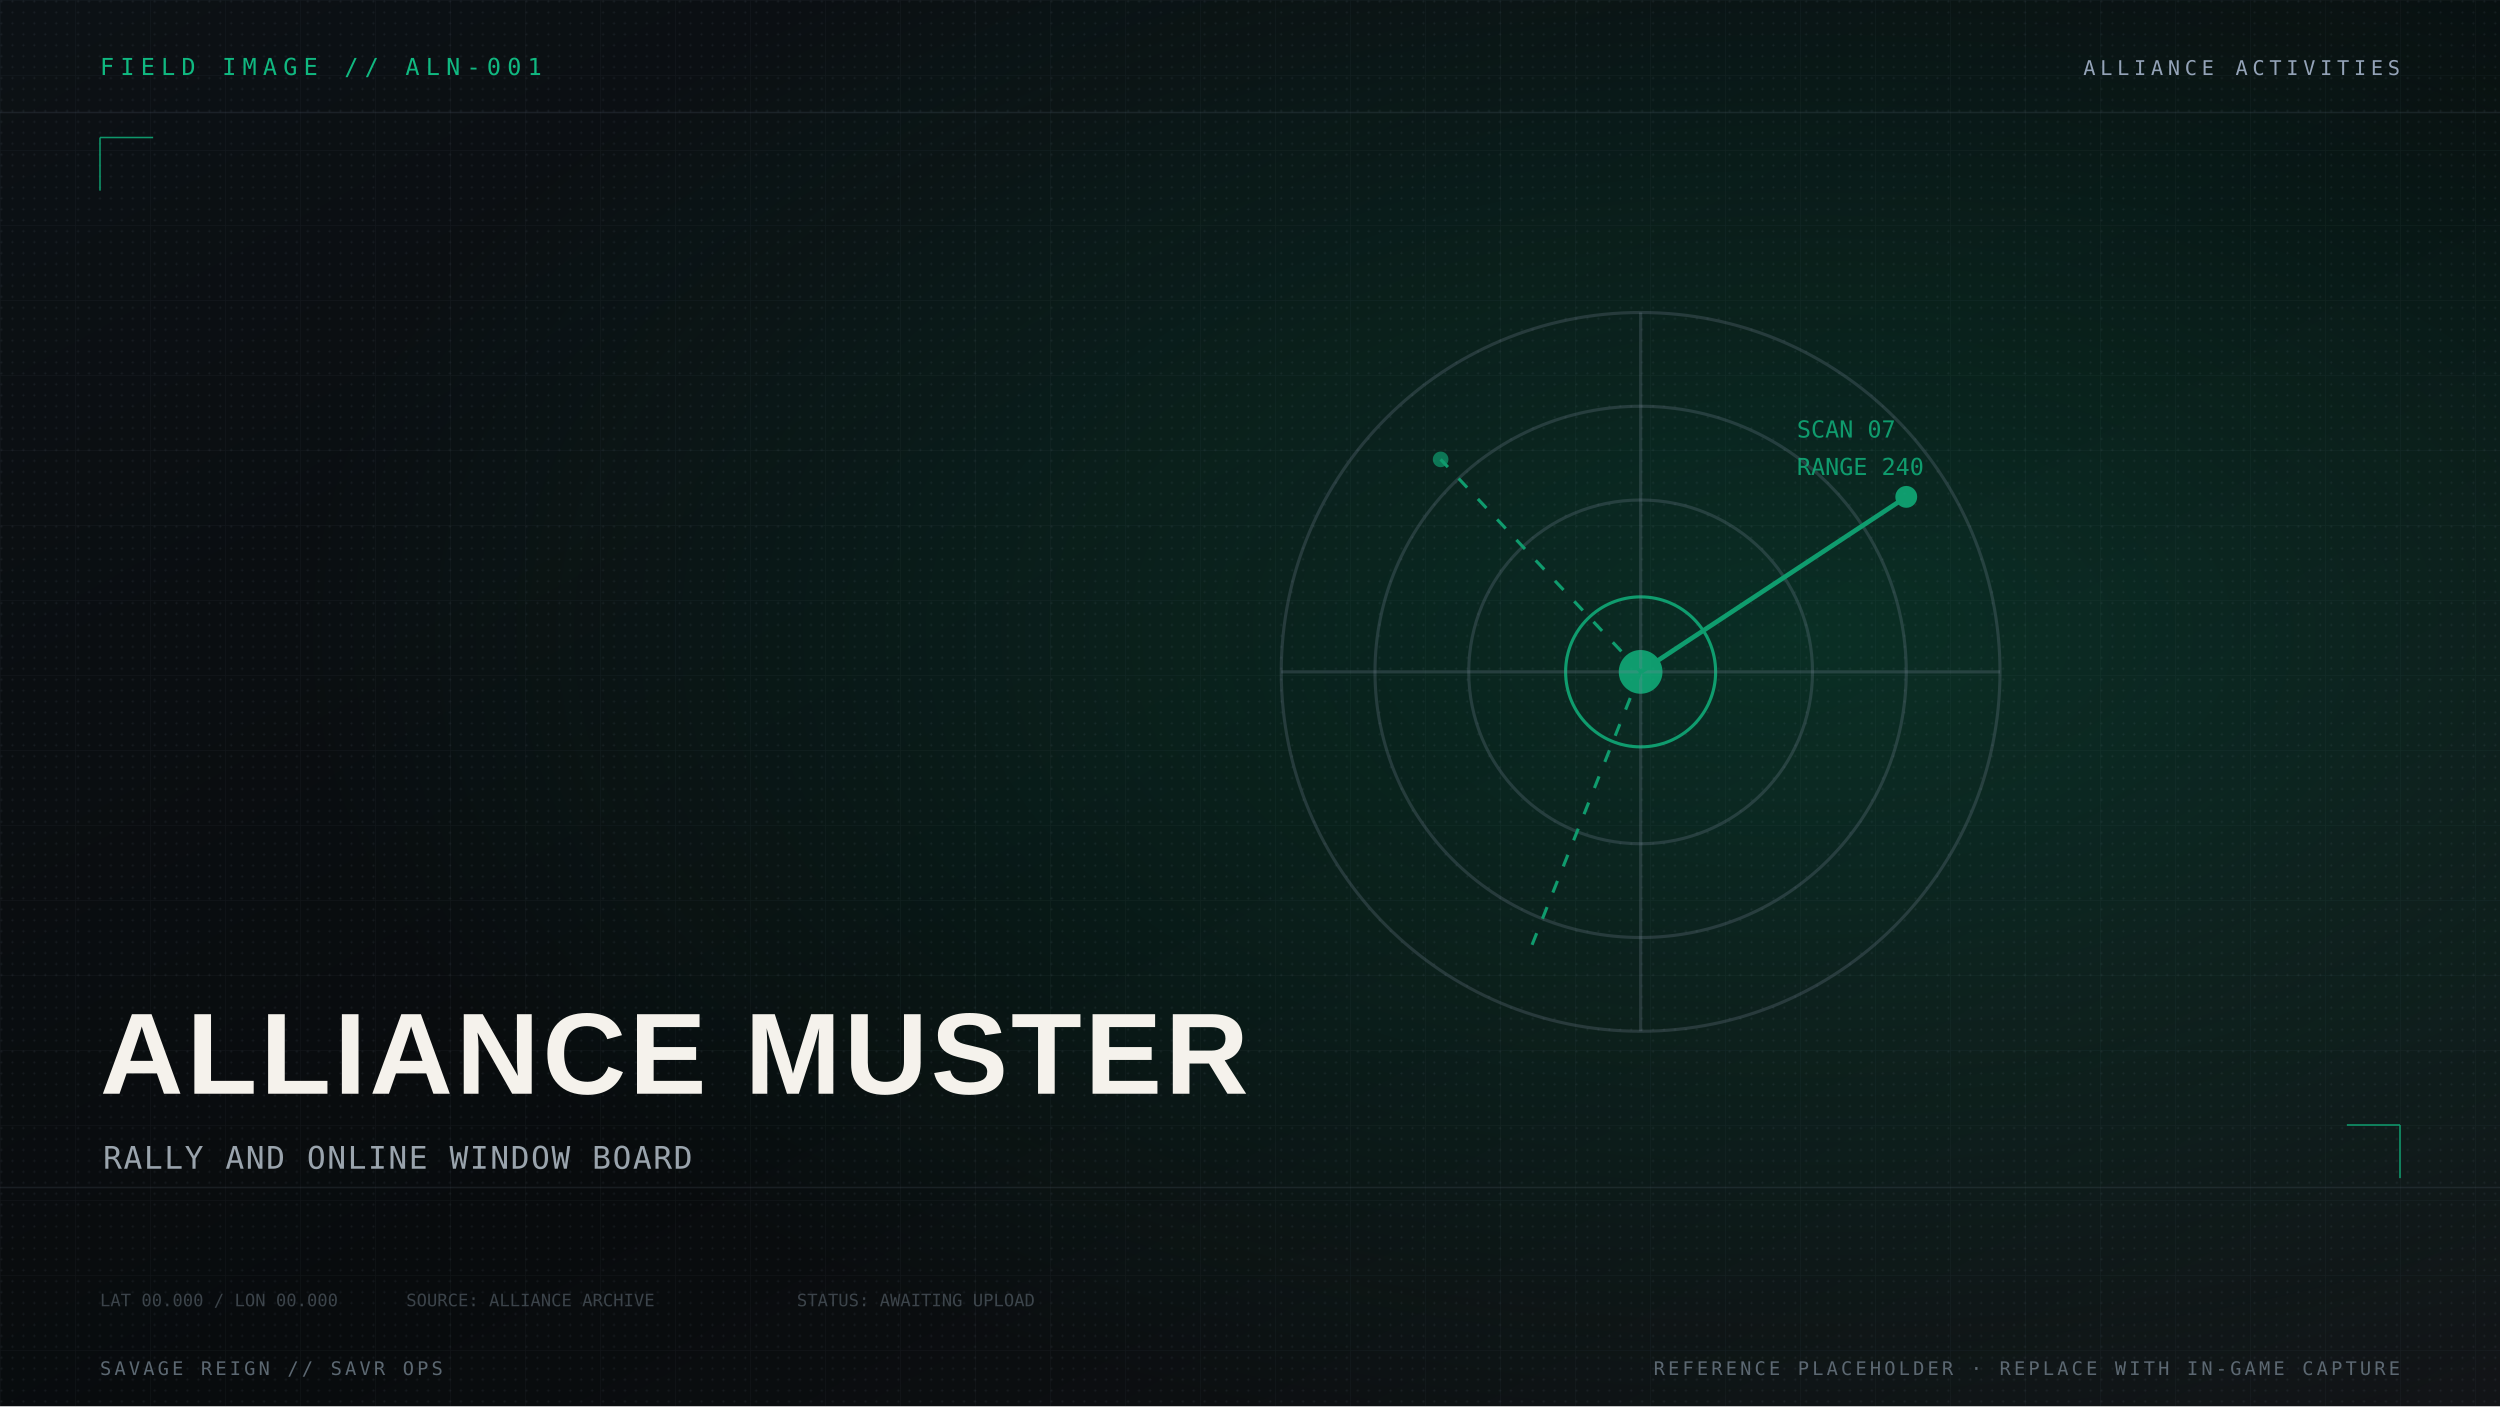
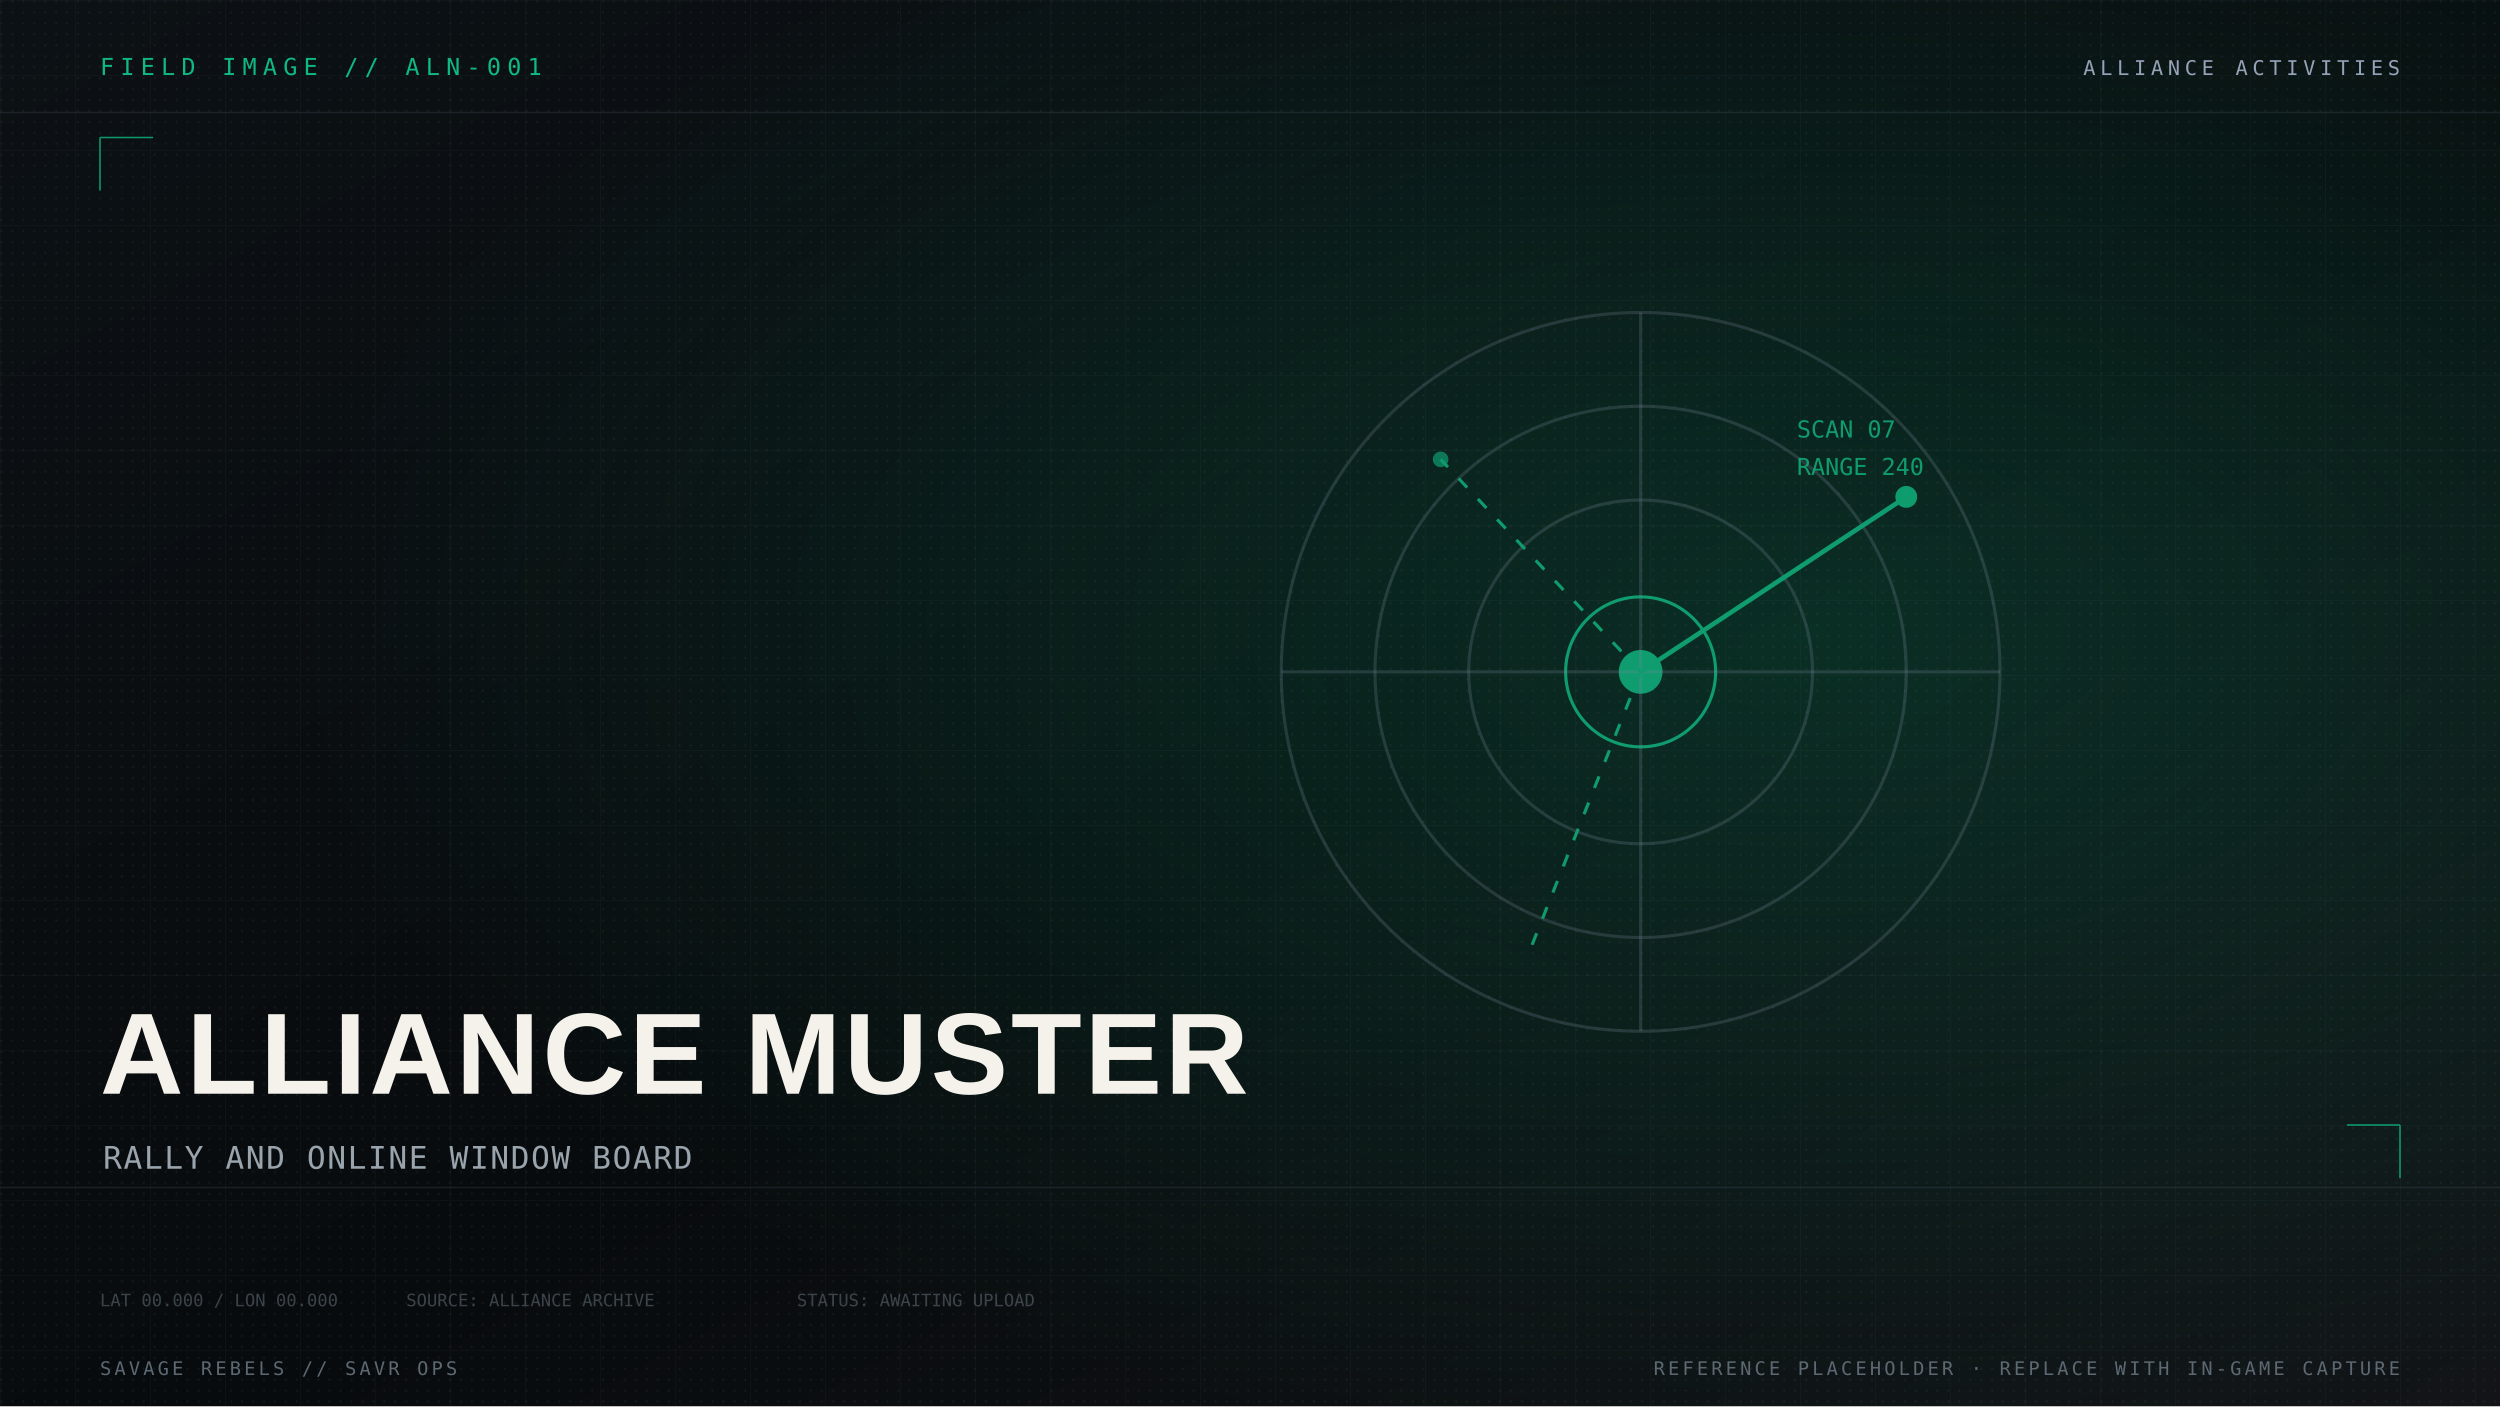
<svg xmlns="http://www.w3.org/2000/svg" width="1600" height="900" viewBox="0 0 1600 900">
  <defs>
    <linearGradient id="bg" x1="0" y1="0" x2="1" y2="1">
      <stop offset="0" stop-color="#0c1115" />
      <stop offset="0.55" stop-color="#080b0d" />
      <stop offset="1" stop-color="#121417" />
    </linearGradient>
    <radialGradient id="glow" cx="0.72" cy="0.45" r="0.6">
      <stop offset="0" stop-color="#10b981" stop-opacity="0.20" />
      <stop offset="1" stop-color="#10b981" stop-opacity="0" />
    </radialGradient>
    <pattern id="grid" width="48" height="48" patternUnits="userSpaceOnUse">
      <path d="M48 0H0V48" fill="none" stroke="#94a3b8" stroke-opacity="0.055" stroke-width="1" />
    </pattern>
    <pattern id="noise" width="7" height="7" patternUnits="userSpaceOnUse">
      <circle cx="1" cy="1" r="0.7" fill="#94a3b8" opacity="0.09" />
    </pattern>
  </defs>
  <rect width="1600" height="900" fill="url(#bg)" />
  <rect width="1600" height="900" fill="url(#grid)" />
  <rect width="1600" height="900" fill="url(#glow)" />
  <rect width="1600" height="900" fill="url(#noise)" />
  <path d="M0 72H1600" stroke="#94a3b8" stroke-opacity="0.12" />
  <path d="M0 760H1600" stroke="#94a3b8" stroke-opacity="0.12" />
  <g font-family="'Arial Narrow', Arial, sans-serif">
    <text x="64" y="48" fill="#10b981" font-family="monospace" font-size="15" letter-spacing="4">FIELD IMAGE // ALN-001</text>
    <text x="1536" y="48" fill="#94a3b8" font-family="monospace" font-size="13" letter-spacing="3" text-anchor="end">ALLIANCE ACTIVITIES</text>
    <text x="64" y="700" fill="#f5f2ec" font-size="74" font-weight="700" letter-spacing="2">ALLIANCE MUSTER</text>
    <text x="66" y="748" fill="#9aa4ad" font-family="monospace" font-size="20" letter-spacing="1">RALLY AND ONLINE WINDOW BOARD</text>
    <text x="1536" y="880" fill="#5c6872" font-family="monospace" font-size="12" letter-spacing="2" text-anchor="end">REFERENCE PLACEHOLDER · REPLACE WITH IN-GAME CAPTURE</text>
-     <text x="64" y="880" fill="#5c6872" font-family="monospace" font-size="12" letter-spacing="2">SAVAGE REIGN // SAVR OPS</text>
+     <text x="64" y="880" fill="#5c6872" font-family="monospace" font-size="12" letter-spacing="2">SAVAGE REBELS // SAVR OPS</text>
  </g>
  <g stroke="#10b981" stroke-opacity="0.8">
    <path d="M64 88h34M64 88v34" fill="none" />
    <path d="M1536 720h-34M1536 720v34" fill="none" />
  </g>
  <g transform="translate(1050,430)" fill="none" stroke="#10b981" stroke-width="2" opacity="0.8">
    <circle r="230" stroke="rgba(148,163,184,0.25)" />
    <circle r="170" stroke="rgba(148,163,184,0.25)" />
    <circle r="110" stroke="rgba(148,163,184,0.25)" />
    <circle r="48" />
    <circle r="14" fill="#10b981" stroke="none" />
    <path d="M-230 0H230M0 -230V230" stroke="rgba(148,163,184,0.25)" />
    <path d="M0 0L170 -112" stroke-width="3" />
    <path d="M0 0L-128 -136" stroke-dasharray="8 10" />
    <path d="M0 0L-70 176" stroke-dasharray="8 10" />
    <circle cx="170" cy="-112" r="7" fill="#10b981" stroke="none" />
    <circle cx="-128" cy="-136" r="5" fill="#10b981" stroke="none" opacity="0.7" />
  </g>
  <g transform="translate(1150,280)" fill="#10b981" font-family="monospace" font-size="15" opacity="0.8">
    <text>SCAN 07</text>
    <text y="24">RANGE 240</text>
  </g>
  <g opacity="0.55" font-family="monospace" font-size="11" fill="#65717b">
    <text x="64" y="836">LAT 00.000 / LON 00.000</text>
    <text x="260" y="836">SOURCE: ALLIANCE ARCHIVE</text>
    <text x="510" y="836">STATUS: AWAITING UPLOAD</text>
  </g>
</svg>
